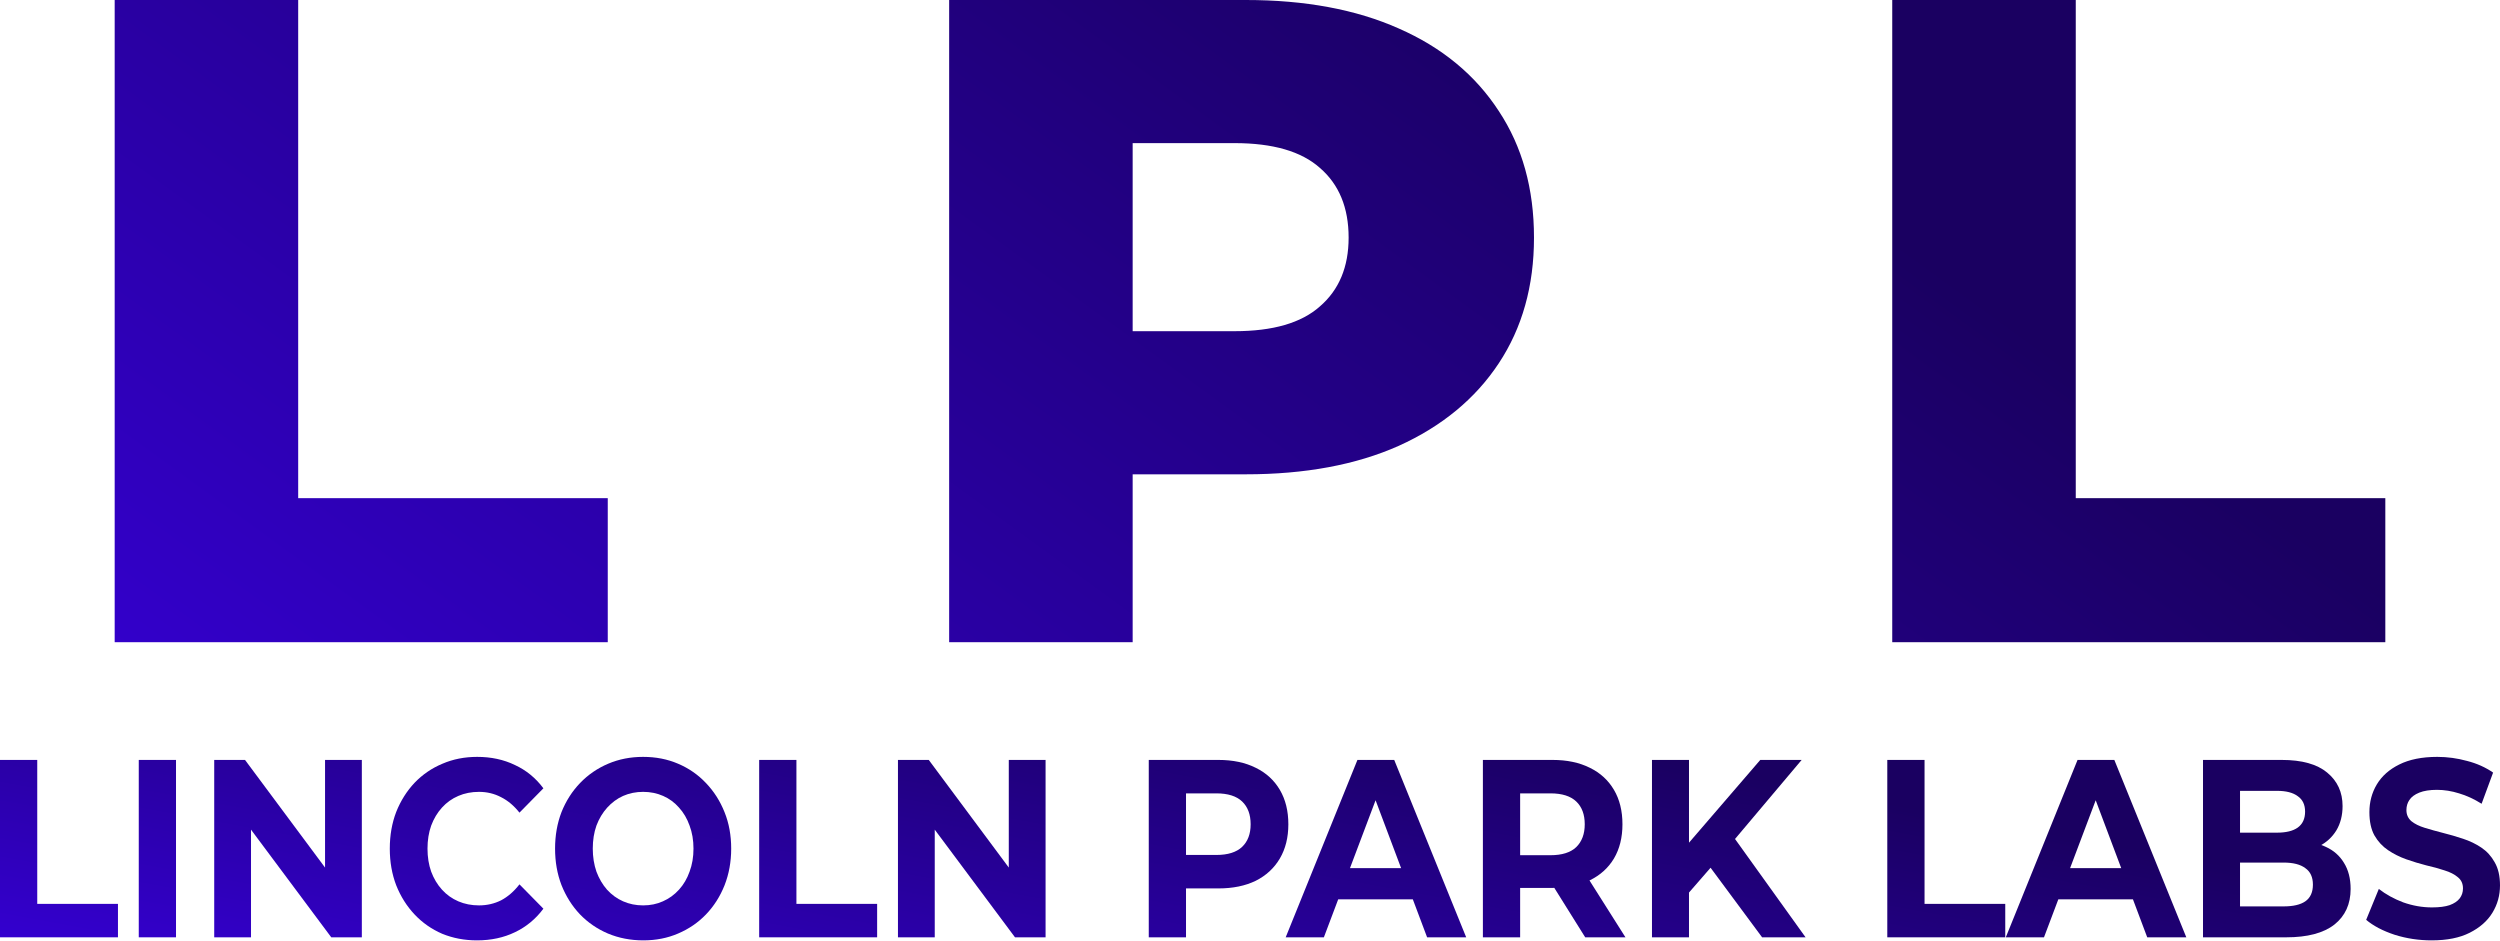
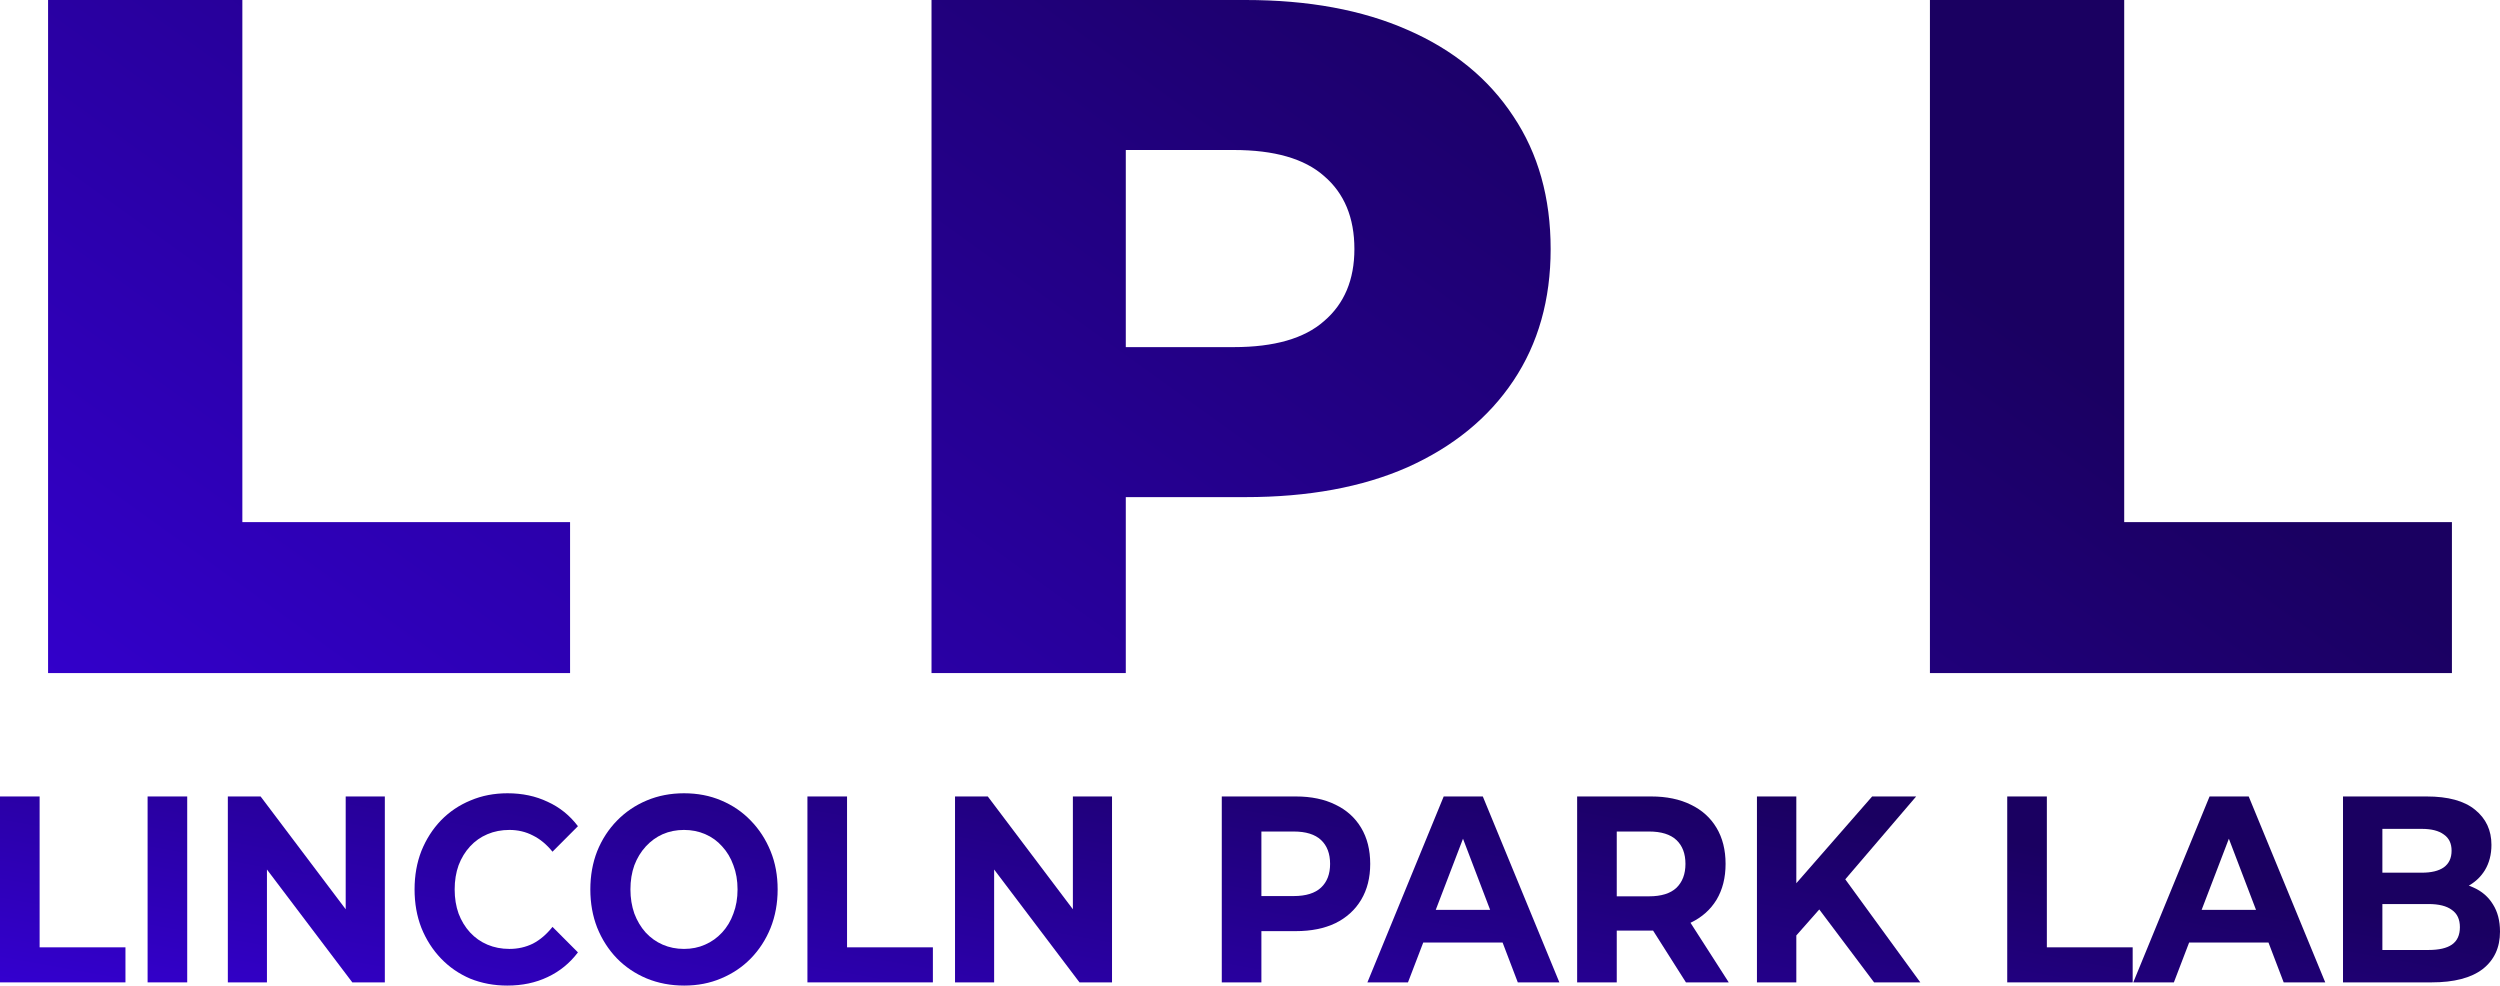
- <svg xmlns="http://www.w3.org/2000/svg" width="109" height="41" viewBox="0 0 109 41" fill="none">
-   <path d="M82.502 28V0H90.503V21.72H104V28H82.502Z" fill="url(#paint0_linear_62_47)" />
-   <path d="M41.383 28V0H54.314C56.901 0 59.123 0.413 60.982 1.24C62.868 2.067 64.323 3.267 65.346 4.84C66.37 6.387 66.882 8.227 66.882 10.36C66.882 12.467 66.37 14.293 65.346 15.84C64.323 17.387 62.868 18.587 60.982 19.44C59.123 20.267 56.901 20.68 54.314 20.68H45.828L49.384 17.24V28H41.383ZM49.384 18.08L45.828 14.44H53.83C55.5 14.44 56.739 14.08 57.547 13.36C58.382 12.64 58.8 11.64 58.8 10.36C58.8 9.053 58.382 8.04 57.547 7.32C56.739 6.6 55.5 6.24 53.83 6.24H45.828L49.384 2.6V18.08Z" fill="url(#paint1_linear_62_47)" />
-   <path d="M5 28V0H13.001V21.72H26.498V28H5Z" fill="url(#paint2_linear_62_47)" />
-   <path d="M106.023 41C105.461 41 104.923 40.919 104.409 40.757C103.894 40.587 103.48 40.37 103.165 40.105L103.717 38.757C104.018 38.993 104.372 39.188 104.779 39.343C105.194 39.49 105.612 39.563 106.033 39.563C106.353 39.563 106.611 39.53 106.805 39.464C107.005 39.39 107.152 39.291 107.246 39.166C107.339 39.041 107.386 38.897 107.386 38.735C107.386 38.529 107.312 38.367 107.165 38.249C107.018 38.123 106.825 38.024 106.584 37.95C106.343 37.869 106.076 37.796 105.782 37.729C105.495 37.656 105.204 37.567 104.91 37.464C104.622 37.361 104.358 37.228 104.118 37.066C103.877 36.904 103.68 36.691 103.526 36.425C103.379 36.16 103.306 35.821 103.306 35.409C103.306 34.967 103.413 34.565 103.627 34.204C103.847 33.836 104.175 33.545 104.609 33.331C105.05 33.111 105.602 33 106.263 33C106.704 33 107.139 33.059 107.566 33.177C107.994 33.287 108.372 33.457 108.699 33.685L108.198 35.044C107.871 34.838 107.543 34.687 107.216 34.591C106.888 34.488 106.567 34.437 106.253 34.437C105.939 34.437 105.682 34.477 105.481 34.558C105.281 34.639 105.137 34.746 105.05 34.879C104.963 35.004 104.92 35.151 104.92 35.32C104.92 35.519 104.993 35.681 105.14 35.807C105.287 35.925 105.481 36.02 105.722 36.094C105.962 36.168 106.226 36.241 106.514 36.315C106.808 36.389 107.099 36.473 107.386 36.569C107.68 36.665 107.947 36.794 108.188 36.956C108.429 37.118 108.622 37.331 108.769 37.597C108.923 37.862 109 38.197 109 38.602C109 39.037 108.89 39.435 108.669 39.796C108.449 40.157 108.118 40.447 107.677 40.669C107.242 40.889 106.691 41 106.023 41Z" fill="url(#paint3_linear_62_47)" />
-   <path d="M96.051 40.867V33.133H99.48C100.362 33.133 101.024 33.317 101.465 33.685C101.912 34.053 102.136 34.54 102.136 35.144C102.136 35.549 102.046 35.902 101.866 36.204C101.685 36.499 101.438 36.727 101.124 36.889C100.81 37.052 100.449 37.133 100.041 37.133L100.232 36.68C100.673 36.68 101.064 36.761 101.404 36.923C101.745 37.077 102.009 37.309 102.196 37.619C102.39 37.928 102.487 38.308 102.487 38.757C102.487 39.42 102.25 39.939 101.775 40.315C101.301 40.683 100.602 40.867 99.68 40.867H96.051ZM97.665 39.519H99.56C99.981 39.519 100.298 39.446 100.512 39.298C100.733 39.144 100.843 38.901 100.843 38.569C100.843 38.245 100.733 38.005 100.512 37.851C100.298 37.689 99.981 37.608 99.56 37.608H97.545V36.304H99.279C99.674 36.304 99.974 36.23 100.181 36.083C100.395 35.928 100.502 35.696 100.502 35.387C100.502 35.085 100.395 34.86 100.181 34.713C99.974 34.558 99.674 34.481 99.279 34.481H97.665V39.519Z" fill="url(#paint4_linear_62_47)" />
-   <path d="M87.453 40.867L90.581 33.133H92.185L95.323 40.867H93.619L91.052 34.039H91.694L89.118 40.867H87.453ZM89.017 39.21L89.448 37.851H93.057L93.498 39.21H89.017Z" fill="url(#paint5_linear_62_47)" />
-   <path d="M82.286 40.867V33.133H83.91V39.409H87.429V40.867H82.286Z" fill="url(#paint6_linear_62_47)" />
-   <path d="M73.48 39.099L73.389 37.033L76.748 33.133H78.552L75.525 36.724L74.623 37.785L73.48 39.099ZM72.026 40.867V33.133H73.64V40.867H72.026ZM76.828 40.867L74.332 37.497L75.394 36.227L78.723 40.867H76.828Z" fill="url(#paint7_linear_62_47)" />
-   <path d="M64.654 40.867V33.133H67.692C68.32 33.133 68.861 33.247 69.316 33.475C69.77 33.696 70.121 34.017 70.368 34.437C70.616 34.856 70.739 35.357 70.739 35.939C70.739 36.514 70.616 37.011 70.368 37.431C70.121 37.843 69.77 38.16 69.316 38.381C68.861 38.602 68.32 38.713 67.692 38.713H65.556L66.278 37.928V40.867H64.654ZM69.115 40.867L67.361 38.061H69.095L70.87 40.867H69.115ZM66.278 38.127L65.556 37.287H67.602C68.103 37.287 68.477 37.169 68.724 36.934C68.972 36.691 69.095 36.359 69.095 35.939C69.095 35.512 68.972 35.181 68.724 34.945C68.477 34.709 68.103 34.591 67.602 34.591H65.556L66.278 33.74V38.127Z" fill="url(#paint8_linear_62_47)" />
-   <path d="M56.056 40.867L59.184 33.133H60.788L63.926 40.867H62.222L59.655 34.039H60.297L57.721 40.867H56.056ZM57.62 39.21L58.051 37.851H61.66L62.101 39.21H57.62Z" fill="url(#paint9_linear_62_47)" />
-   <path d="M50.086 40.867V33.133H53.124C53.752 33.133 54.294 33.247 54.748 33.475C55.203 33.696 55.553 34.017 55.801 34.437C56.048 34.856 56.172 35.357 56.172 35.939C56.172 36.514 56.048 37.011 55.801 37.431C55.553 37.851 55.203 38.175 54.748 38.403C54.294 38.624 53.752 38.735 53.124 38.735H50.989L51.71 37.928V40.867H50.086ZM51.71 38.127L50.989 37.276H53.034C53.535 37.276 53.909 37.158 54.157 36.923C54.404 36.687 54.528 36.359 54.528 35.939C54.528 35.512 54.404 35.181 54.157 34.945C53.909 34.709 53.535 34.591 53.034 34.591H50.989L51.71 33.74V38.127Z" fill="url(#paint10_linear_62_47)" />
-   <path d="M39.151 40.867V33.133H40.494L44.635 38.702H43.983V33.133H45.587V40.867H44.254L40.103 35.298H40.755V40.867H39.151Z" fill="url(#paint11_linear_62_47)" />
-   <path d="M33.1 40.867V33.133H34.724V39.409H38.243V40.867H33.1Z" fill="url(#paint12_linear_62_47)" />
-   <path d="M28.05 41C27.496 41 26.981 40.901 26.506 40.702C26.039 40.503 25.631 40.223 25.283 39.862C24.942 39.501 24.675 39.077 24.481 38.591C24.294 38.105 24.201 37.575 24.201 37C24.201 36.425 24.294 35.895 24.481 35.409C24.675 34.923 24.946 34.499 25.293 34.138C25.641 33.777 26.049 33.497 26.517 33.298C26.984 33.099 27.492 33 28.04 33C28.595 33 29.103 33.099 29.564 33.298C30.032 33.497 30.436 33.777 30.777 34.138C31.125 34.499 31.395 34.923 31.589 35.409C31.783 35.888 31.88 36.418 31.88 37C31.88 37.575 31.783 38.109 31.589 38.602C31.395 39.088 31.125 39.512 30.777 39.873C30.436 40.227 30.032 40.503 29.564 40.702C29.103 40.901 28.598 41 28.05 41ZM28.04 39.475C28.354 39.475 28.642 39.416 28.902 39.298C29.17 39.181 29.404 39.011 29.604 38.79C29.805 38.569 29.958 38.308 30.065 38.005C30.179 37.703 30.236 37.368 30.236 37C30.236 36.632 30.179 36.297 30.065 35.995C29.958 35.692 29.805 35.431 29.604 35.21C29.41 34.989 29.18 34.819 28.913 34.702C28.645 34.584 28.354 34.525 28.04 34.525C27.726 34.525 27.436 34.584 27.168 34.702C26.907 34.819 26.677 34.989 26.476 35.21C26.276 35.431 26.119 35.692 26.005 35.995C25.898 36.297 25.845 36.632 25.845 37C25.845 37.361 25.898 37.696 26.005 38.005C26.119 38.308 26.273 38.569 26.466 38.79C26.667 39.011 26.901 39.181 27.168 39.298C27.436 39.416 27.726 39.475 28.04 39.475Z" fill="url(#paint13_linear_62_47)" />
-   <path d="M20.795 41C20.253 41 19.749 40.904 19.281 40.713C18.82 40.514 18.419 40.234 18.078 39.873C17.737 39.512 17.47 39.088 17.276 38.602C17.089 38.116 16.995 37.582 16.995 37C16.995 36.418 17.089 35.884 17.276 35.398C17.47 34.912 17.737 34.488 18.078 34.127C18.425 33.766 18.83 33.49 19.291 33.298C19.752 33.099 20.257 33 20.805 33C21.413 33 21.961 33.118 22.449 33.354C22.943 33.582 23.358 33.921 23.692 34.37L22.649 35.431C22.409 35.129 22.141 34.904 21.847 34.757C21.553 34.602 21.232 34.525 20.885 34.525C20.557 34.525 20.257 34.584 19.983 34.702C19.709 34.819 19.471 34.989 19.271 35.21C19.07 35.431 18.913 35.692 18.8 35.995C18.693 36.297 18.639 36.632 18.639 37C18.639 37.368 18.693 37.703 18.8 38.005C18.913 38.308 19.07 38.569 19.271 38.79C19.471 39.011 19.709 39.181 19.983 39.298C20.257 39.416 20.557 39.475 20.885 39.475C21.232 39.475 21.553 39.401 21.847 39.254C22.141 39.099 22.409 38.867 22.649 38.558L23.692 39.619C23.358 40.068 22.943 40.411 22.449 40.646C21.961 40.882 21.41 41 20.795 41Z" fill="url(#paint14_linear_62_47)" />
-   <path d="M9.34 40.867V33.133H10.683L14.823 38.702H14.172V33.133H15.776V40.867H14.443L10.292 35.298H10.944V40.867H9.34Z" fill="url(#paint15_linear_62_47)" />
-   <path d="M6.05 40.867V33.133H7.674V40.867H6.05Z" fill="url(#paint16_linear_62_47)" />
-   <path d="M0 40.867V33.133H1.624V39.409H5.143V40.867H0Z" fill="url(#paint17_linear_62_47)" />
+ <svg xmlns="http://www.w3.org/2000/svg" width="104" height="41" viewBox="0 0 104 41" fill="none">
+   <path d="M80.285 28V0H88.367V21.72H102V28H80.285Z" fill="url(#paint0_linear_62_47)" />
+   <path d="M38.751 28V0H51.812C54.425 0 56.67 0.413 58.547 1.24C60.452 2.067 61.922 3.267 62.956 4.84C63.99 6.387 64.507 8.227 64.507 10.36C64.507 12.467 63.99 14.293 62.956 15.84C61.922 17.387 60.452 18.587 58.547 19.44C56.67 20.267 54.425 20.68 51.812 20.68H43.241L46.833 17.24V28H38.751ZM46.833 18.08L43.241 14.44H51.323C53.01 14.44 54.262 14.08 55.078 13.36C55.922 12.64 56.343 11.64 56.343 10.36C56.343 9.053 55.922 8.04 55.078 7.32C54.262 6.6 53.01 6.24 51.323 6.24H43.241L46.833 2.6V18.08Z" fill="url(#paint1_linear_62_47)" />
+   <path d="M2 28V0H10.082V21.72H23.715V28H2Z" fill="url(#paint2_linear_62_47)" />
+   <path d="M97.469 40.867V33.133H100.948C101.843 33.133 102.515 33.317 102.962 33.685C103.417 34.053 103.644 34.54 103.644 35.144C103.644 35.549 103.552 35.902 103.369 36.204C103.186 36.499 102.935 36.727 102.616 36.889C102.298 37.052 101.931 37.133 101.518 37.133L101.711 36.68C102.159 36.68 102.555 36.761 102.901 36.923C103.247 37.077 103.515 37.309 103.705 37.619C103.902 37.928 104 38.308 104 38.757C104 39.42 103.759 39.939 103.278 40.315C102.796 40.683 102.087 40.867 101.152 40.867H97.469ZM99.107 39.519H101.029C101.457 39.519 101.779 39.446 101.996 39.298C102.22 39.144 102.332 38.901 102.332 38.569C102.332 38.245 102.22 38.005 101.996 37.851C101.779 37.689 101.457 37.608 101.029 37.608H98.985V36.304H100.745C101.145 36.304 101.45 36.23 101.66 36.083C101.877 35.928 101.986 35.696 101.986 35.387C101.986 35.085 101.877 34.86 101.66 34.713C101.45 34.558 101.145 34.481 100.745 34.481H99.107V39.519Z" fill="url(#paint3_linear_62_47)" />
+   <path d="M88.744 40.867L91.918 33.133H93.546L96.73 40.867H95.001L92.396 34.039H93.047L90.433 40.867H88.744ZM90.331 39.21L90.769 37.851H94.431L94.879 39.21H90.331Z" fill="url(#paint4_linear_62_47)" />
+   <path d="M83.501 40.867V33.133H85.149V39.409H88.719V40.867H83.501Z" fill="url(#paint5_linear_62_47)" />
+   <path d="M74.564 39.099L74.473 37.033L77.881 33.133H79.712L76.64 36.724L75.724 37.785L74.564 39.099ZM73.089 40.867V33.133H74.727V40.867H73.089ZM77.962 40.867L75.429 37.497L76.507 36.227L79.885 40.867H77.962Z" fill="url(#paint6_linear_62_47)" />
+   <path d="M65.609 40.867V33.133H68.691C69.328 33.133 69.878 33.247 70.339 33.475C70.8 33.696 71.156 34.017 71.407 34.437C71.658 34.856 71.784 35.357 71.784 35.939C71.784 36.514 71.658 37.011 71.407 37.431C71.156 37.843 70.8 38.16 70.339 38.381C69.878 38.602 69.328 38.713 68.691 38.713H66.524L67.257 37.928V40.867H65.609ZM70.135 40.867L68.355 38.061H70.115L71.916 40.867H70.135ZM67.257 38.127L66.524 37.287H68.599C69.108 37.287 69.488 37.169 69.739 36.934C69.99 36.691 70.115 36.359 70.115 35.939C70.115 35.512 69.99 35.181 69.739 34.945C69.488 34.709 69.108 34.591 68.599 34.591H66.524L67.257 33.74V38.127Z" fill="url(#paint7_linear_62_47)" />
+   <path d="M56.884 40.867L60.058 33.133H61.685L64.87 40.867H63.14L60.536 34.039H61.187L58.572 40.867H56.884ZM58.471 39.21L58.908 37.851H62.571L63.018 39.21H58.471Z" fill="url(#paint8_linear_62_47)" />
+   <path d="M50.826 40.867V33.133H53.908C54.546 33.133 55.095 33.247 55.556 33.475C56.017 33.696 56.373 34.017 56.624 34.437C56.875 34.856 57.001 35.357 57.001 35.939C57.001 36.514 56.875 37.011 56.624 37.431C56.373 37.851 56.017 38.175 55.556 38.403C55.095 38.624 54.546 38.735 53.908 38.735H51.741L52.474 37.928V40.867H50.826ZM52.474 38.127L51.741 37.276H53.817C54.325 37.276 54.705 37.158 54.956 36.923C55.207 36.687 55.332 36.359 55.332 35.939C55.332 35.512 55.207 35.181 54.956 34.945C54.705 34.709 54.325 34.591 53.817 34.591H51.741L52.474 33.74V38.127Z" fill="url(#paint9_linear_62_47)" />
+   <path d="M39.729 40.867V33.133H41.092L45.293 38.702H44.632V33.133H46.26V40.867H44.907L40.695 35.298H41.356V40.867H39.729Z" fill="url(#paint10_linear_62_47)" />
+   <path d="M33.589 40.867V33.133H35.237V39.409H38.808V40.867H33.589Z" fill="url(#paint11_linear_62_47)" />
+   <path d="M28.464 41C27.901 41 27.379 40.901 26.898 40.702C26.423 40.503 26.009 40.223 25.657 39.862C25.311 39.501 25.039 39.077 24.843 38.591C24.653 38.105 24.558 37.575 24.558 37C24.558 36.425 24.653 35.895 24.843 35.409C25.039 34.923 25.314 34.499 25.667 34.138C26.02 33.777 26.433 33.497 26.908 33.298C27.383 33.099 27.898 33 28.454 33C29.017 33 29.533 33.099 30 33.298C30.475 33.497 30.886 33.777 31.232 34.138C31.584 34.499 31.859 34.923 32.056 35.409C32.252 35.888 32.35 36.418 32.35 37C32.35 37.575 32.252 38.109 32.056 38.602C31.859 39.088 31.584 39.512 31.232 39.873C30.886 40.227 30.475 40.503 30 40.702C29.533 40.901 29.02 41 28.464 41ZM28.454 39.475C28.773 39.475 29.065 39.416 29.329 39.298C29.6 39.181 29.838 39.011 30.041 38.79C30.245 38.569 30.401 38.308 30.509 38.005C30.625 37.703 30.682 37.368 30.682 37C30.682 36.632 30.625 36.297 30.509 35.995C30.401 35.692 30.245 35.431 30.041 35.21C29.845 34.989 29.611 34.819 29.339 34.702C29.068 34.584 28.773 34.525 28.454 34.525C28.136 34.525 27.84 34.584 27.569 34.702C27.305 34.819 27.071 34.989 26.867 35.21C26.664 35.431 26.504 35.692 26.389 35.995C26.281 36.297 26.226 36.632 26.226 37C26.226 37.361 26.281 37.696 26.389 38.005C26.504 38.308 26.66 38.569 26.857 38.79C27.061 39.011 27.298 39.181 27.569 39.298C27.84 39.416 28.136 39.475 28.454 39.475Z" fill="url(#paint12_linear_62_47)" />
+   <path d="M21.102 41C20.552 41 20.04 40.904 19.565 40.713C19.098 40.514 18.691 40.234 18.345 39.873C17.999 39.512 17.727 39.088 17.531 38.602C17.341 38.116 17.246 37.582 17.246 37C17.246 36.418 17.341 35.884 17.531 35.398C17.727 34.912 17.999 34.488 18.345 34.127C18.697 33.766 19.108 33.49 19.576 33.298C20.044 33.099 20.556 33 21.112 33C21.729 33 22.285 33.118 22.78 33.354C23.282 33.582 23.703 33.921 24.042 34.37L22.984 35.431C22.739 35.129 22.468 34.904 22.17 34.757C21.871 34.602 21.546 34.525 21.193 34.525C20.861 34.525 20.556 34.584 20.278 34.702C20 34.819 19.759 34.989 19.555 35.21C19.352 35.431 19.192 35.692 19.077 35.995C18.969 36.297 18.914 36.632 18.914 37C18.914 37.368 18.969 37.703 19.077 38.005C19.192 38.308 19.352 38.569 19.555 38.79C19.759 39.011 20 39.181 20.278 39.298C20.556 39.416 20.861 39.475 21.193 39.475C21.546 39.475 21.871 39.401 22.17 39.254C22.468 39.099 22.739 38.867 22.984 38.558L24.042 39.619C23.703 40.068 23.282 40.411 22.78 40.646C22.285 40.882 21.726 41 21.102 41Z" fill="url(#paint13_linear_62_47)" />
+   <path d="M9.478 40.867V33.133H10.841L15.042 38.702H14.381V33.133H16.009V40.867H14.656L10.444 35.298H11.105V40.867H9.478Z" fill="url(#paint14_linear_62_47)" />
+   <path d="M6.14 40.867V33.133H7.788V40.867H6.14Z" fill="url(#paint15_linear_62_47)" />
+   <path d="M0 40.867V33.133H1.648V39.409H5.219V40.867H0Z" fill="url(#paint16_linear_62_47)" />
  <defs>
-     <linearGradient id="paint0_linear_62_47" x1="53.254" y1="-11" x2="14.61" y2="42.101" gradientUnits="userSpaceOnUse">
+     <linearGradient id="paint0_linear_62_47" x1="50.742" y1="-11" x2="12.219" y2="42.469" gradientUnits="userSpaceOnUse">
      <stop stop-color="#1A0061" />
      <stop offset="1" stop-color="#3500D4" />
    </linearGradient>
-     <linearGradient id="paint1_linear_62_47" x1="53.254" y1="-11" x2="14.61" y2="42.101" gradientUnits="userSpaceOnUse">
+     <linearGradient id="paint1_linear_62_47" x1="50.742" y1="-11" x2="12.219" y2="42.469" gradientUnits="userSpaceOnUse">
      <stop stop-color="#1A0061" />
      <stop offset="1" stop-color="#3500D4" />
    </linearGradient>
-     <linearGradient id="paint2_linear_62_47" x1="53.254" y1="-11" x2="14.61" y2="42.101" gradientUnits="userSpaceOnUse">
+     <linearGradient id="paint2_linear_62_47" x1="50.742" y1="-11" x2="12.219" y2="42.469" gradientUnits="userSpaceOnUse">
      <stop stop-color="#1A0061" />
      <stop offset="1" stop-color="#3500D4" />
    </linearGradient>
-     <linearGradient id="paint3_linear_62_47" x1="54.223" y1="29.818" x2="50.311" y2="51.077" gradientUnits="userSpaceOnUse">
+     <linearGradient id="paint3_linear_62_47" x1="55.023" y1="29.818" x2="51.164" y2="51.097" gradientUnits="userSpaceOnUse">
      <stop stop-color="#1A0061" />
      <stop offset="1" stop-color="#3500D4" />
    </linearGradient>
-     <linearGradient id="paint4_linear_62_47" x1="54.223" y1="29.818" x2="50.311" y2="51.077" gradientUnits="userSpaceOnUse">
+     <linearGradient id="paint4_linear_62_47" x1="55.023" y1="29.818" x2="51.164" y2="51.097" gradientUnits="userSpaceOnUse">
      <stop stop-color="#1A0061" />
      <stop offset="1" stop-color="#3500D4" />
    </linearGradient>
-     <linearGradient id="paint5_linear_62_47" x1="54.223" y1="29.818" x2="50.311" y2="51.077" gradientUnits="userSpaceOnUse">
+     <linearGradient id="paint5_linear_62_47" x1="55.023" y1="29.818" x2="51.164" y2="51.097" gradientUnits="userSpaceOnUse">
      <stop stop-color="#1A0061" />
      <stop offset="1" stop-color="#3500D4" />
    </linearGradient>
-     <linearGradient id="paint6_linear_62_47" x1="54.223" y1="29.818" x2="50.311" y2="51.077" gradientUnits="userSpaceOnUse">
+     <linearGradient id="paint6_linear_62_47" x1="55.023" y1="29.818" x2="51.164" y2="51.097" gradientUnits="userSpaceOnUse">
      <stop stop-color="#1A0061" />
      <stop offset="1" stop-color="#3500D4" />
    </linearGradient>
-     <linearGradient id="paint7_linear_62_47" x1="54.223" y1="29.818" x2="50.311" y2="51.077" gradientUnits="userSpaceOnUse">
+     <linearGradient id="paint7_linear_62_47" x1="55.023" y1="29.818" x2="51.164" y2="51.097" gradientUnits="userSpaceOnUse">
      <stop stop-color="#1A0061" />
      <stop offset="1" stop-color="#3500D4" />
    </linearGradient>
-     <linearGradient id="paint8_linear_62_47" x1="54.223" y1="29.818" x2="50.311" y2="51.077" gradientUnits="userSpaceOnUse">
+     <linearGradient id="paint8_linear_62_47" x1="55.023" y1="29.818" x2="51.164" y2="51.097" gradientUnits="userSpaceOnUse">
      <stop stop-color="#1A0061" />
      <stop offset="1" stop-color="#3500D4" />
    </linearGradient>
-     <linearGradient id="paint9_linear_62_47" x1="54.223" y1="29.818" x2="50.311" y2="51.077" gradientUnits="userSpaceOnUse">
+     <linearGradient id="paint9_linear_62_47" x1="55.023" y1="29.818" x2="51.164" y2="51.097" gradientUnits="userSpaceOnUse">
      <stop stop-color="#1A0061" />
      <stop offset="1" stop-color="#3500D4" />
    </linearGradient>
-     <linearGradient id="paint10_linear_62_47" x1="54.223" y1="29.818" x2="50.311" y2="51.077" gradientUnits="userSpaceOnUse">
+     <linearGradient id="paint10_linear_62_47" x1="55.023" y1="29.818" x2="51.164" y2="51.097" gradientUnits="userSpaceOnUse">
      <stop stop-color="#1A0061" />
      <stop offset="1" stop-color="#3500D4" />
    </linearGradient>
-     <linearGradient id="paint11_linear_62_47" x1="54.223" y1="29.818" x2="50.31" y2="51.077" gradientUnits="userSpaceOnUse">
+     <linearGradient id="paint11_linear_62_47" x1="55.023" y1="29.818" x2="51.164" y2="51.097" gradientUnits="userSpaceOnUse">
      <stop stop-color="#1A0061" />
      <stop offset="1" stop-color="#3500D4" />
    </linearGradient>
-     <linearGradient id="paint12_linear_62_47" x1="54.223" y1="29.818" x2="50.311" y2="51.077" gradientUnits="userSpaceOnUse">
+     <linearGradient id="paint12_linear_62_47" x1="55.023" y1="29.818" x2="51.164" y2="51.097" gradientUnits="userSpaceOnUse">
      <stop stop-color="#1A0061" />
      <stop offset="1" stop-color="#3500D4" />
    </linearGradient>
-     <linearGradient id="paint13_linear_62_47" x1="54.223" y1="29.818" x2="50.311" y2="51.077" gradientUnits="userSpaceOnUse">
+     <linearGradient id="paint13_linear_62_47" x1="55.023" y1="29.818" x2="51.164" y2="51.097" gradientUnits="userSpaceOnUse">
      <stop stop-color="#1A0061" />
      <stop offset="1" stop-color="#3500D4" />
    </linearGradient>
-     <linearGradient id="paint14_linear_62_47" x1="54.223" y1="29.818" x2="50.311" y2="51.077" gradientUnits="userSpaceOnUse">
+     <linearGradient id="paint14_linear_62_47" x1="55.023" y1="29.818" x2="51.164" y2="51.097" gradientUnits="userSpaceOnUse">
      <stop stop-color="#1A0061" />
      <stop offset="1" stop-color="#3500D4" />
    </linearGradient>
-     <linearGradient id="paint15_linear_62_47" x1="54.223" y1="29.818" x2="50.311" y2="51.077" gradientUnits="userSpaceOnUse">
+     <linearGradient id="paint15_linear_62_47" x1="55.023" y1="29.818" x2="51.164" y2="51.097" gradientUnits="userSpaceOnUse">
      <stop stop-color="#1A0061" />
      <stop offset="1" stop-color="#3500D4" />
    </linearGradient>
-     <linearGradient id="paint16_linear_62_47" x1="54.223" y1="29.818" x2="50.311" y2="51.077" gradientUnits="userSpaceOnUse">
-       <stop stop-color="#1A0061" />
-       <stop offset="1" stop-color="#3500D4" />
-     </linearGradient>
-     <linearGradient id="paint17_linear_62_47" x1="54.223" y1="29.818" x2="50.311" y2="51.077" gradientUnits="userSpaceOnUse">
+     <linearGradient id="paint16_linear_62_47" x1="55.023" y1="29.818" x2="51.164" y2="51.097" gradientUnits="userSpaceOnUse">
      <stop stop-color="#1A0061" />
      <stop offset="1" stop-color="#3500D4" />
    </linearGradient>
  </defs>
</svg>
